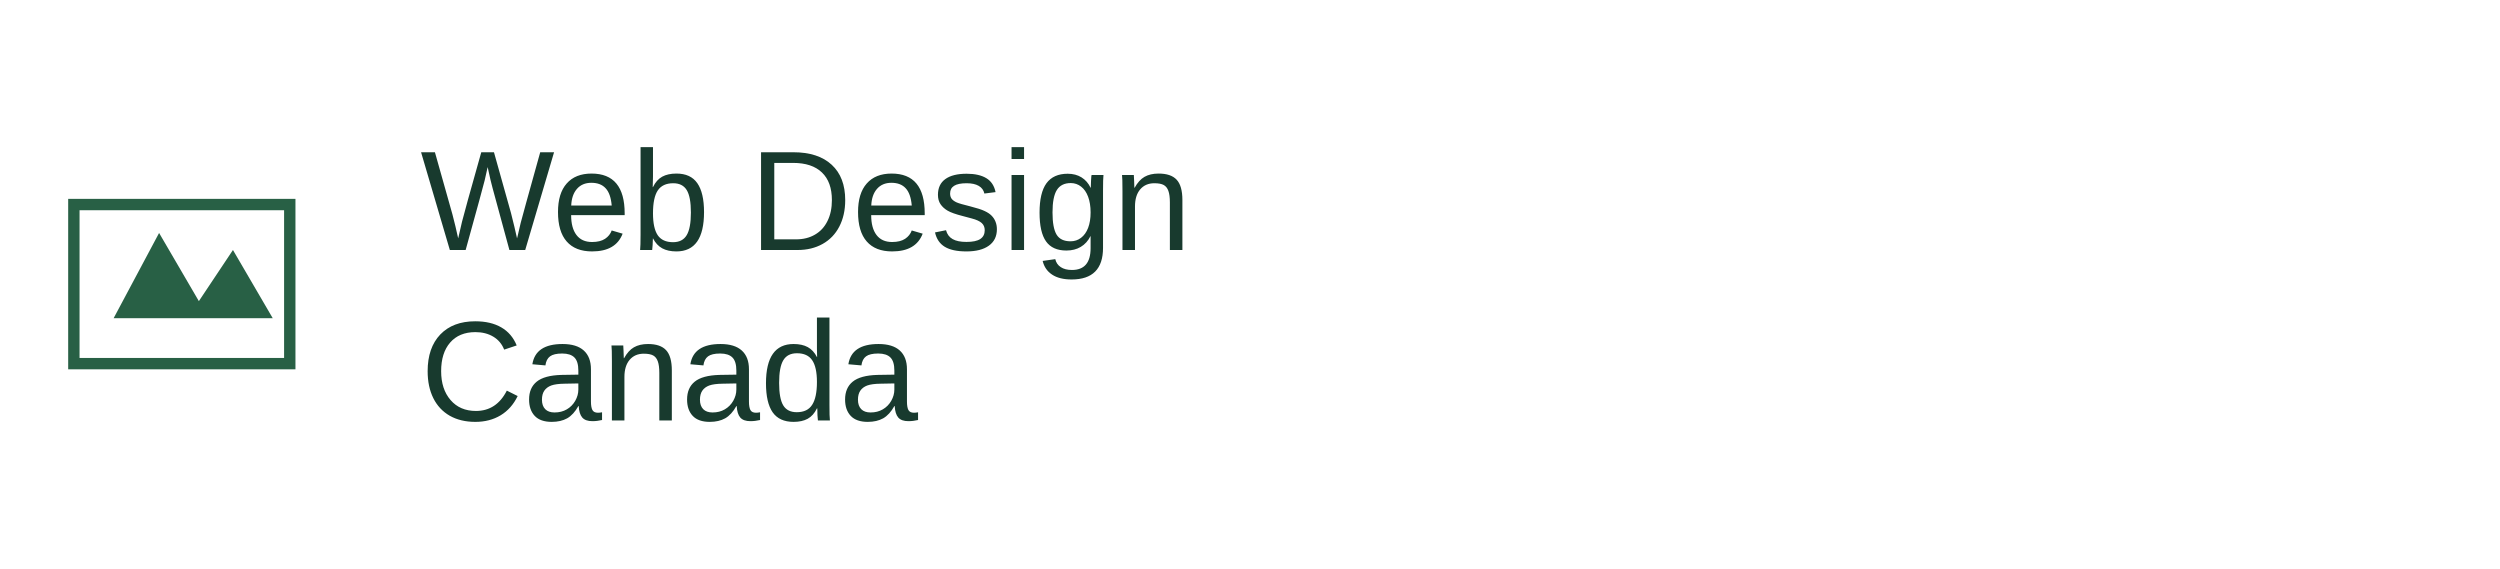
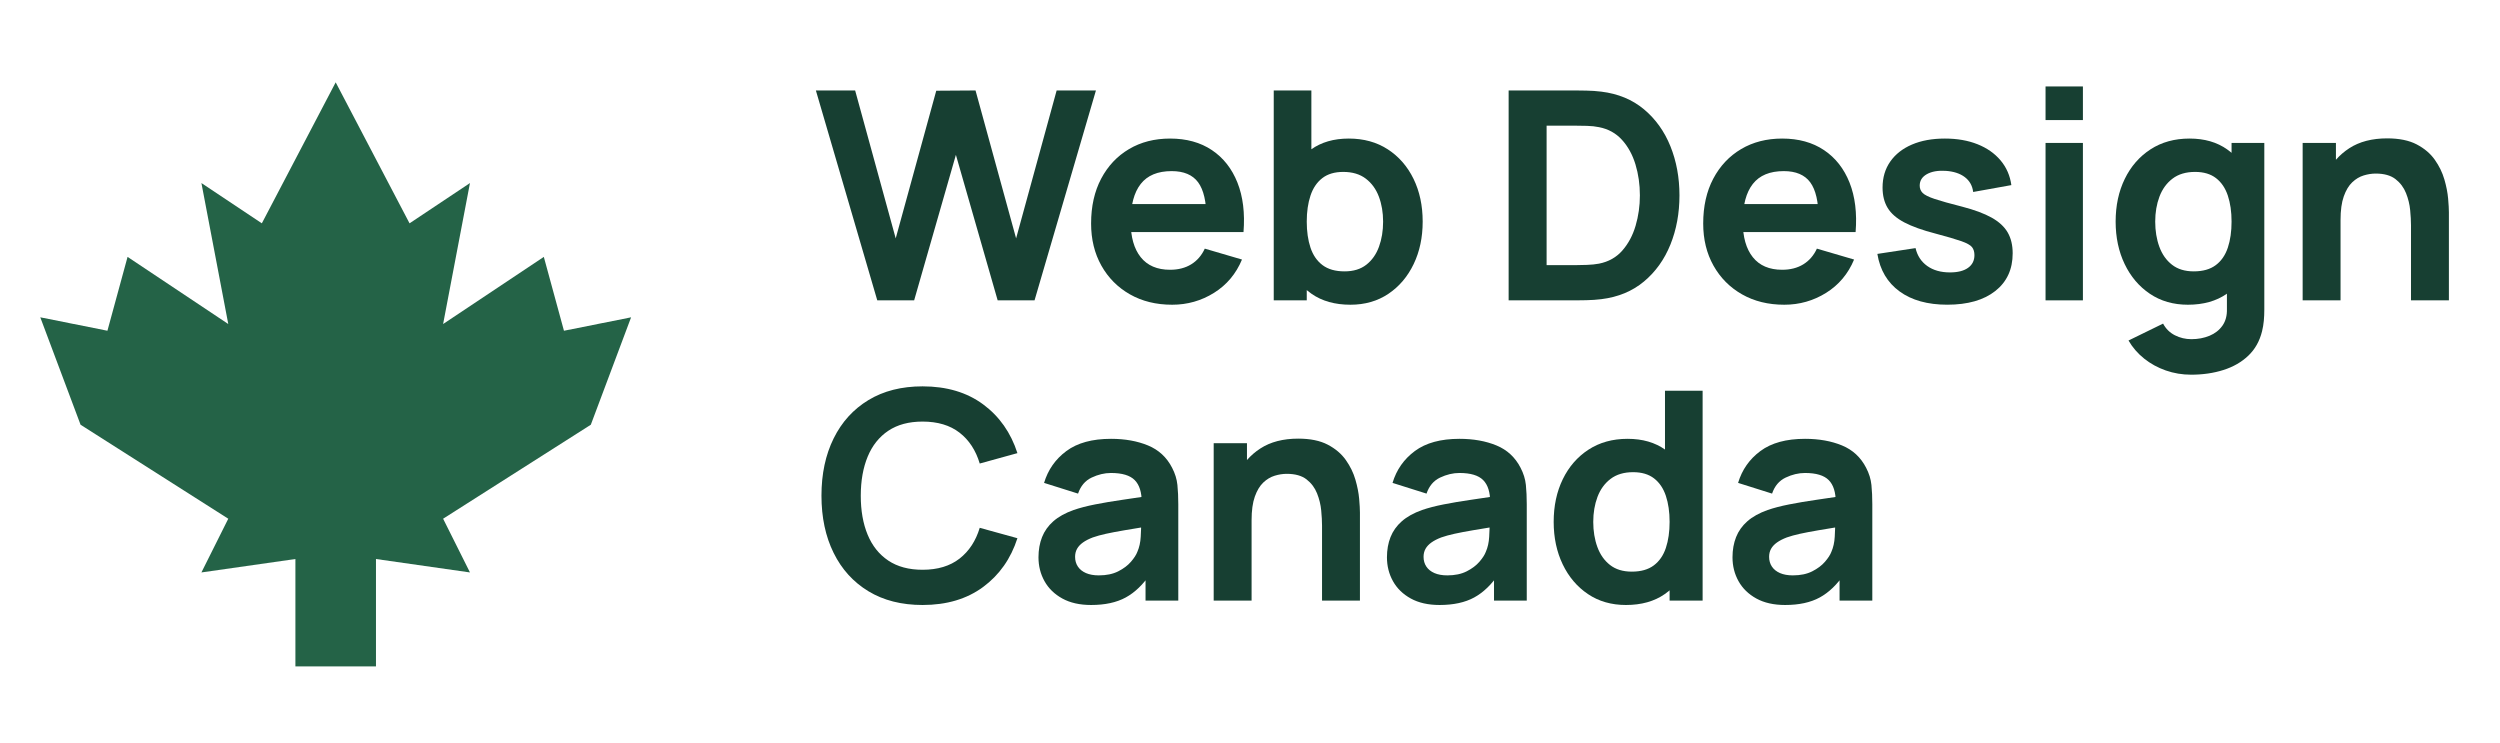
- <svg xmlns="http://www.w3.org/2000/svg" width="440" height="100" viewBox="0 0 440 100" role="img" aria-label="Top Web Design Canada" color="#286045" fill="currentColor">
-   <g transform="translate(8 26)">
-     <path d="M5 10h38v28H5z" fill="none" stroke="currentColor" stroke-width="2" />
-     <path d="m12 30 8-15 7 12 6-9 7 12z" />
+ <svg xmlns="http://www.w3.org/2000/svg" width="283" height="84" viewBox="0 0 283 84" role="img" aria-label="Web Design Canada">
+   <g transform="translate(0 4) scale(0.76)">
+     <g fill="#246347" color="#246347">
+       <path d="M50 7L61 28L70 22L66 43L81 33L84 44L94 42L88 58L66 72L70 80L56 78V94H44V78L30 80L34 72L12 58L6 42L16 44L19 33L34 43L30 22L39 28Z" />
+     </g>
  </g>
-   <text x="74" y="44" font-family="Arial, sans-serif" font-size="25" fill="#183a2e">Web Design</text>
-   <text x="74" y="74" font-family="Arial, sans-serif" font-size="25" fill="#183a2e">Canada</text>
+   <g transform="translate(92 34.000)">
+     <g fill="#173f32">
+       <path d="M442.833 0 21.666 1440H291.004L569.335 425.173L847.5 1438.167L1117.004 1440L1395.335 425.173L1673.5 1440H1943.004L1521.837 0H1268.833L982.252 998.16L695.837 0Z" transform="translate(0 0) scale(0.0165 -0.0165)" />
+       <path d="M636.335 -30Q471.418 -30 346.251 41.292Q221.084 112.583 150.542 238.292Q80 364 80 527.166Q80 704.166 149.125 834.916Q218.25 965.667 340.209 1037.833Q462.168 1110 621.668 1110Q790.418 1110 908.668 1030.833Q1026.918 951.666 1084.043 807.666Q1141.168 663.666 1125.585 468.332H871.498V562.334Q870.998 732.999 814.249 809.831Q757.5 886.664 632.668 886.664Q489.252 886.664 420.378 798.581Q351.504 710.499 351.504 540Q351.504 382.335 420.378 296.086Q489.252 209.837 621.668 209.837Q706.167 209.837 766.832 247.17Q827.498 284.502 859.998 354.835L1115.168 280Q1053.752 132.834 923.127 51.417Q792.501 -30 636.335 -30ZM271.503 468.332V660.501H1001.166V468.332Z" transform="translate(30.1925 0) scale(0.0165 -0.0165)" />
+       <path d="M664.335 -30Q504.834 -30 397.501 45.083Q290.167 120.167 235.834 249.208Q181.501 378.25 181.501 540.167Q181.501 702.333 235.417 831.292Q289.334 960.25 394.209 1035.125Q499.084 1110 652.834 1110Q807.001 1110 920.876 1035.875Q1034.752 961.75 1097.377 833.208Q1160.002 704.667 1160.002 540.167Q1160.002 378.167 1098.21 249.125Q1036.418 120.083 925.043 45.042Q813.668 -30 664.335 -30ZM138.167 0V1440H396.337V749.164H364.67V0ZM624 198.837Q715.083 198.837 773.457 244.503Q831.832 290.169 860.165 367.668Q888.498 445.168 888.498 540.167Q888.498 634.166 859.373 711.582Q830.248 788.998 769.624 835.081Q709 881.163 614.834 881.163Q526.418 881.163 471.168 838.414Q415.919 795.664 390.295 718.707Q364.67 641.749 364.67 540.167Q364.67 438.751 390.253 361.71Q415.836 284.669 472.919 241.753Q530.001 198.837 624 198.837Z" transform="translate(49.9075 0) scale(0.0165 -0.0165)" />
+       <path d="M140 0V1440H602.334Q620.084 1440 673.417 1439.0Q726.751 1438 776 1431.833Q948.751 1410.667 1068.376 1310.75Q1188.001 1210.833 1250.002 1056.958Q1312.002 903.083 1312.002 720Q1312.002 536.833 1250.002 382.958Q1188.001 229.083 1068.376 129.208Q948.751 29.333 776 8.167Q726.834 2.083 673.376 1.042Q619.917 0 602.334 0ZM400.504 241.67H602.334Q631.084 241.67 677.292 243.295Q723.5 244.92 760.167 251.837Q858.166 271.253 919.916 341.628Q981.665 412.003 1011.081 511.96Q1040.498 611.918 1040.498 720Q1040.498 832.666 1010.165 932.623Q979.832 1032.581 917.624 1101.122Q855.416 1169.663 760.167 1188.163Q723.5 1195.997 677.167 1197.163Q630.834 1198.33 602.334 1198.33H400.504Z" transform="translate(76.4675 0) scale(0.0165 -0.0165)" />
+       <path d="M636.335 -30Q471.418 -30 346.251 41.292Q221.084 112.583 150.542 238.292Q80 364 80 527.166Q80 704.166 149.125 834.916Q218.25 965.667 340.209 1037.833Q462.168 1110 621.668 1110Q790.418 1110 908.668 1030.833Q1026.918 951.666 1084.043 807.666Q1141.168 663.666 1125.585 468.332H871.498V562.334Q870.998 732.999 814.249 809.831Q757.5 886.664 632.668 886.664Q489.252 886.664 420.378 798.581Q351.504 710.499 351.504 540Q351.504 382.335 420.378 296.086Q489.252 209.837 621.668 209.837Q706.167 209.837 766.832 247.17Q827.498 284.502 859.998 354.835L1115.168 280Q1053.752 132.834 923.127 51.417Q792.501 -30 636.335 -30ZM271.503 468.332V660.501H1001.166V468.332Z" transform="translate(99.4825 0) scale(0.0165 -0.0165)" />
+       <path d="M559.667 -29.833Q357.417 -29.833 232.292 61.334Q107.167 152.501 80 318.668L342.004 358.502Q359.837 280.502 421.753 236.086Q483.669 191.67 578.168 191.67Q658.249 191.67 702.124 223.044Q745.998 254.418 745.998 310.167Q745.998 344.417 729.164 365.416Q712.331 386.416 655.165 406.416Q597.999 426.415 478.499 458.165Q344.667 492.832 265.125 534.623Q185.583 576.415 150.625 634.165Q115.667 691.915 115.667 773.999Q115.667 876.499 168.5 952.125Q221.333 1027.75 317.292 1068.875Q413.25 1110 543.167 1110Q669.501 1110 767.293 1070.958Q865.084 1031.917 925.418 960.042Q985.751 888.167 999.334 790.667L737.331 743.499Q729.331 807.915 680.04 845.456Q630.75 882.997 548.168 888.497Q468.169 893.247 419.336 865.581Q370.504 837.915 370.504 787.166Q370.504 757.25 390.795 736.792Q411.087 716.334 473.462 695.501Q535.836 674.667 662.003 642.667Q788.252 609.918 864.085 567.459Q939.918 525.001 974.126 465.793Q1008.335 406.584 1008.335 322.667Q1008.335 158.25 889.168 64.209Q770.001 -29.833 559.667 -29.833Z" transform="translate(119.1975 0) scale(0.0165 -0.0165)" />
+       <path d="M160 1236.832V1467.501H416.337V1236.832ZM160 0V1080H416.337V0Z" transform="translate(136.916 0) scale(0.0165 -0.0165)" />
+       <path d="M597.834 -510Q507.001 -510 424.334 -481.125Q341.667 -452.25 275.834 -399.75Q210.001 -347.25 168.334 -275.5L405.505 -159.499Q433.837 -212.747 486.461 -239.539Q539.085 -266.33 599.668 -266.33Q667.666 -266.33 723.957 -242.997Q780.248 -219.665 812.79 -173.583Q845.332 -127.501 843.498 -59.169V251.665H875.332V1080H1100.002V-62.836Q1100.002 -103.586 1096.627 -139.961Q1093.252 -176.335 1084.502 -212.169Q1059.335 -313.835 990.251 -379.584Q921.168 -445.334 819.834 -477.667Q718.501 -510 597.834 -510ZM575.667 -30Q426.334 -30 314.959 45.042Q203.584 120.083 141.792 249.125Q80 378.167 80 540.167Q80 704.667 142.625 833.208Q205.25 961.75 319.126 1035.875Q433.001 1110 587.168 1110Q740.918 1110 845.793 1035.125Q950.668 960.25 1004.585 831.292Q1058.501 702.333 1058.501 540.167Q1058.501 378.25 1004.168 249.208Q949.835 120.167 842.501 45.083Q735.168 -30 575.667 -30ZM616.001 198.837Q710.001 198.837 767.083 241.753Q824.166 284.669 849.749 361.71Q875.332 438.751 875.332 540.167Q875.332 641.749 849.707 718.707Q824.083 795.664 768.833 838.414Q713.584 881.163 625.168 881.163Q531.002 881.163 470.336 835.081Q409.67 788.998 380.587 711.582Q351.504 634.166 351.504 540.167Q351.504 445.168 379.837 367.668Q408.17 290.169 466.544 244.503Q524.919 198.837 616.001 198.837Z" transform="translate(146.17 0) scale(0.0165 -0.0165)" />
+       <path d="M881.499 0V515.165Q881.499 558.747 875.874 618.497Q870.249 678.246 847.167 736.038Q824.084 793.829 775.084 831.83Q726.085 869.83 639.334 869.83Q599.002 869.83 556.545 856.872Q514.087 843.914 478.42 810.04Q442.754 776.165 420.462 713.749Q398.171 651.333 398.171 551.499L248.669 619.167Q248.669 751.916 301.419 864.041Q354.169 976.166 458.335 1043.75Q562.502 1111.333 718.17 1111.333Q841.42 1111.333 920.462 1070Q999.504 1028.666 1044.754 964.541Q1090.004 900.415 1110.504 829.623Q1131.003 758.831 1136.253 698.04Q1141.503 637.249 1141.503 604.5V0ZM138.167 0V1080H366.503V733.497H398.171V0Z" transform="translate(166.38 0) scale(0.0165 -0.0165)" />
+     </g>
+   </g>
+   <g transform="translate(92 67.990)">
+     <g fill="#173f32">
+       <path d="M753.668 -30Q537.751 -30 382.334 64.167Q226.917 158.333 143.459 327.333Q60 496.333 60 720Q60 943.667 143.459 1112.667Q226.917 1281.667 382.334 1375.833Q537.751 1470 753.668 1470Q1002.001 1470 1169.293 1346.292Q1336.585 1222.584 1404.335 1011.834L1145.831 940.499Q1105.165 1076.498 1007.124 1152.414Q909.083 1228.33 753.668 1228.33Q612.669 1228.33 518.586 1165.33Q424.503 1102.331 377.17 988.04Q329.837 873.749 329.671 720Q329.504 566.251 376.837 452.002Q424.17 337.753 518.419 274.711Q612.669 211.67 753.668 211.67Q909.083 211.67 1007.124 288.086Q1105.165 364.502 1145.831 499.501L1404.335 428.166Q1336.585 217.416 1169.293 93.708Q1002.001 -30 753.668 -30Z" transform="translate(0 0) scale(0.0165 -0.0165)" />
+       <path d="M441.166 -30Q324.333 -30 243.625 14.458Q162.917 58.917 121.458 133.208Q80 207.5 80 297Q80 373.667 104.541 435.708Q129.083 497.75 181.874 544.292Q234.665 590.834 320.832 621.501Q383.665 643.251 468.706 660.042Q553.747 676.834 657.581 691.876Q761.414 706.918 880.666 724.835L788.331 673.667Q788.748 777.582 740.373 826.623Q691.999 875.663 577.334 875.663Q511.002 875.663 444.544 844.039Q378.086 812.415 351.503 734.166L118.333 807.667Q158.917 943 271.792 1026.5Q384.667 1110 577.667 1110Q721.25 1110 831.334 1064.584Q941.418 1019.167 996.668 911.501Q1027.168 853.167 1033.168 793.417Q1039.168 733.667 1039.168 661.333V0H814.498V228.165L848.998 185.831Q772.998 73.082 678.457 21.541Q583.916 -30 441.166 -30ZM494.001 173.169Q572.5 173.169 627.166 200.961Q681.832 228.752 714.415 266.543Q746.998 304.333 758.331 334.665Q778.248 379.665 781.456 438.623Q784.665 497.581 784.665 535.665L861.665 514.498Q746.331 495.748 669.789 482.665Q593.248 469.581 542.416 458.373Q491.584 447.165 452.501 433.498Q411.752 417.831 384.96 398.707Q358.169 379.582 344.67 355.499Q331.17 331.416 331.17 300.5Q331.17 262.251 350.295 233.543Q369.42 204.835 405.711 189.002Q442.002 173.169 494.001 173.169Z" transform="translate(24.236 0) scale(0.0165 -0.0165)" />
+       <path d="M881.499 0V515.165Q881.499 558.747 875.874 618.497Q870.249 678.246 847.167 736.038Q824.084 793.829 775.084 831.83Q726.085 869.83 639.334 869.83Q599.002 869.83 556.545 856.872Q514.087 843.914 478.42 810.04Q442.754 776.165 420.462 713.749Q398.171 651.333 398.171 551.499L248.669 619.167Q248.669 751.916 301.419 864.041Q354.169 976.166 458.335 1043.75Q562.502 1111.333 718.17 1111.333Q841.42 1111.333 920.462 1070Q999.504 1028.666 1044.754 964.541Q1090.004 900.415 1110.504 829.623Q1131.003 758.831 1136.253 698.04Q1141.503 637.249 1141.503 604.5V0ZM138.167 0V1080H366.503V733.497H398.171V0Z" transform="translate(43.1095 0) scale(0.0165 -0.0165)" />
+       <path d="M441.166 -30Q324.333 -30 243.625 14.458Q162.917 58.917 121.458 133.208Q80 207.5 80 297Q80 373.667 104.541 435.708Q129.083 497.75 181.874 544.292Q234.665 590.834 320.832 621.501Q383.665 643.251 468.706 660.042Q553.747 676.834 657.581 691.876Q761.414 706.918 880.666 724.835L788.331 673.667Q788.748 777.582 740.373 826.623Q691.999 875.663 577.334 875.663Q511.002 875.663 444.544 844.039Q378.086 812.415 351.503 734.166L118.333 807.667Q158.917 943 271.792 1026.5Q384.667 1110 577.667 1110Q721.25 1110 831.334 1064.584Q941.418 1019.167 996.668 911.501Q1027.168 853.167 1033.168 793.417Q1039.168 733.667 1039.168 661.333V0H814.498V228.165L848.998 185.831Q772.998 73.082 678.457 21.541Q583.916 -30 441.166 -30ZM494.001 173.169Q572.5 173.169 627.166 200.961Q681.832 228.752 714.415 266.543Q746.998 304.333 758.331 334.665Q778.248 379.665 781.456 438.623Q784.665 497.581 784.665 535.665L861.665 514.498Q746.331 495.748 669.789 482.665Q593.248 469.581 542.416 458.373Q491.584 447.165 452.501 433.498Q411.752 417.831 384.96 398.707Q358.169 379.582 344.67 355.499Q331.17 331.416 331.17 300.5Q331.17 262.251 350.295 233.543Q369.42 204.835 405.711 189.002Q442.002 173.169 494.001 173.169Z" transform="translate(63.6825 0) scale(0.0165 -0.0165)" />
+       <path d="M575.667 -30Q426.334 -30 314.959 45.042Q203.584 120.083 141.792 249.125Q80 378.167 80 540.167Q80 704.667 142.625 833.208Q205.25 961.75 319.126 1035.875Q433.001 1110 587.168 1110Q740.918 1110 845.793 1035.125Q950.668 960.25 1004.585 831.292Q1058.501 702.333 1058.501 540.167Q1058.501 378.25 1004.168 249.208Q949.835 120.167 842.501 45.083Q735.168 -30 575.667 -30ZM616.001 198.837Q710.001 198.837 767.083 241.753Q824.166 284.669 849.749 361.71Q875.332 438.751 875.332 540.167Q875.332 641.749 849.707 718.707Q824.083 795.664 768.833 838.414Q713.584 881.163 625.168 881.163Q531.002 881.163 470.336 835.081Q409.67 788.998 380.587 711.582Q351.504 634.166 351.504 540.167Q351.504 445.168 379.837 367.668Q408.17 290.169 466.544 244.503Q524.919 198.837 616.001 198.837ZM875.332 0V749.164H843.665V1440H1101.835V0Z" transform="translate(82.556 0) scale(0.0165 -0.0165)" />
+       <path d="M441.166 -30Q324.333 -30 243.625 14.458Q162.917 58.917 121.458 133.208Q80 207.5 80 297Q80 373.667 104.541 435.708Q129.083 497.75 181.874 544.292Q234.665 590.834 320.832 621.501Q383.665 643.251 468.706 660.042Q553.747 676.834 657.581 691.876Q761.414 706.918 880.666 724.835L788.331 673.667Q788.748 777.582 740.373 826.623Q691.999 875.663 577.334 875.663Q511.002 875.663 444.544 844.039Q378.086 812.415 351.503 734.166L118.333 807.667Q158.917 943 271.792 1026.5Q384.667 1110 577.667 1110Q721.25 1110 831.334 1064.584Q941.418 1019.167 996.668 911.501Q1027.168 853.167 1033.168 793.417Q1039.168 733.667 1039.168 661.333V0H814.498V228.165L848.998 185.831Q772.998 73.082 678.457 21.541Q583.916 -30 441.166 -30ZM494.001 173.169Q572.5 173.169 627.166 200.961Q681.832 228.752 714.415 266.543Q746.998 304.333 758.331 334.665Q778.248 379.665 781.456 438.623Q784.665 497.581 784.665 535.665L861.665 514.498Q746.331 495.748 669.789 482.665Q593.248 469.581 542.416 458.373Q491.584 447.165 452.501 433.498Q411.752 417.831 384.96 398.707Q358.169 379.582 344.67 355.499Q331.17 331.416 331.17 300.5Q331.17 262.251 350.295 233.543Q369.42 204.835 405.711 189.002Q442.002 173.169 494.001 173.169Z" transform="translate(102.799 0) scale(0.0165 -0.0165)" />
+     </g>
+   </g>
</svg>
